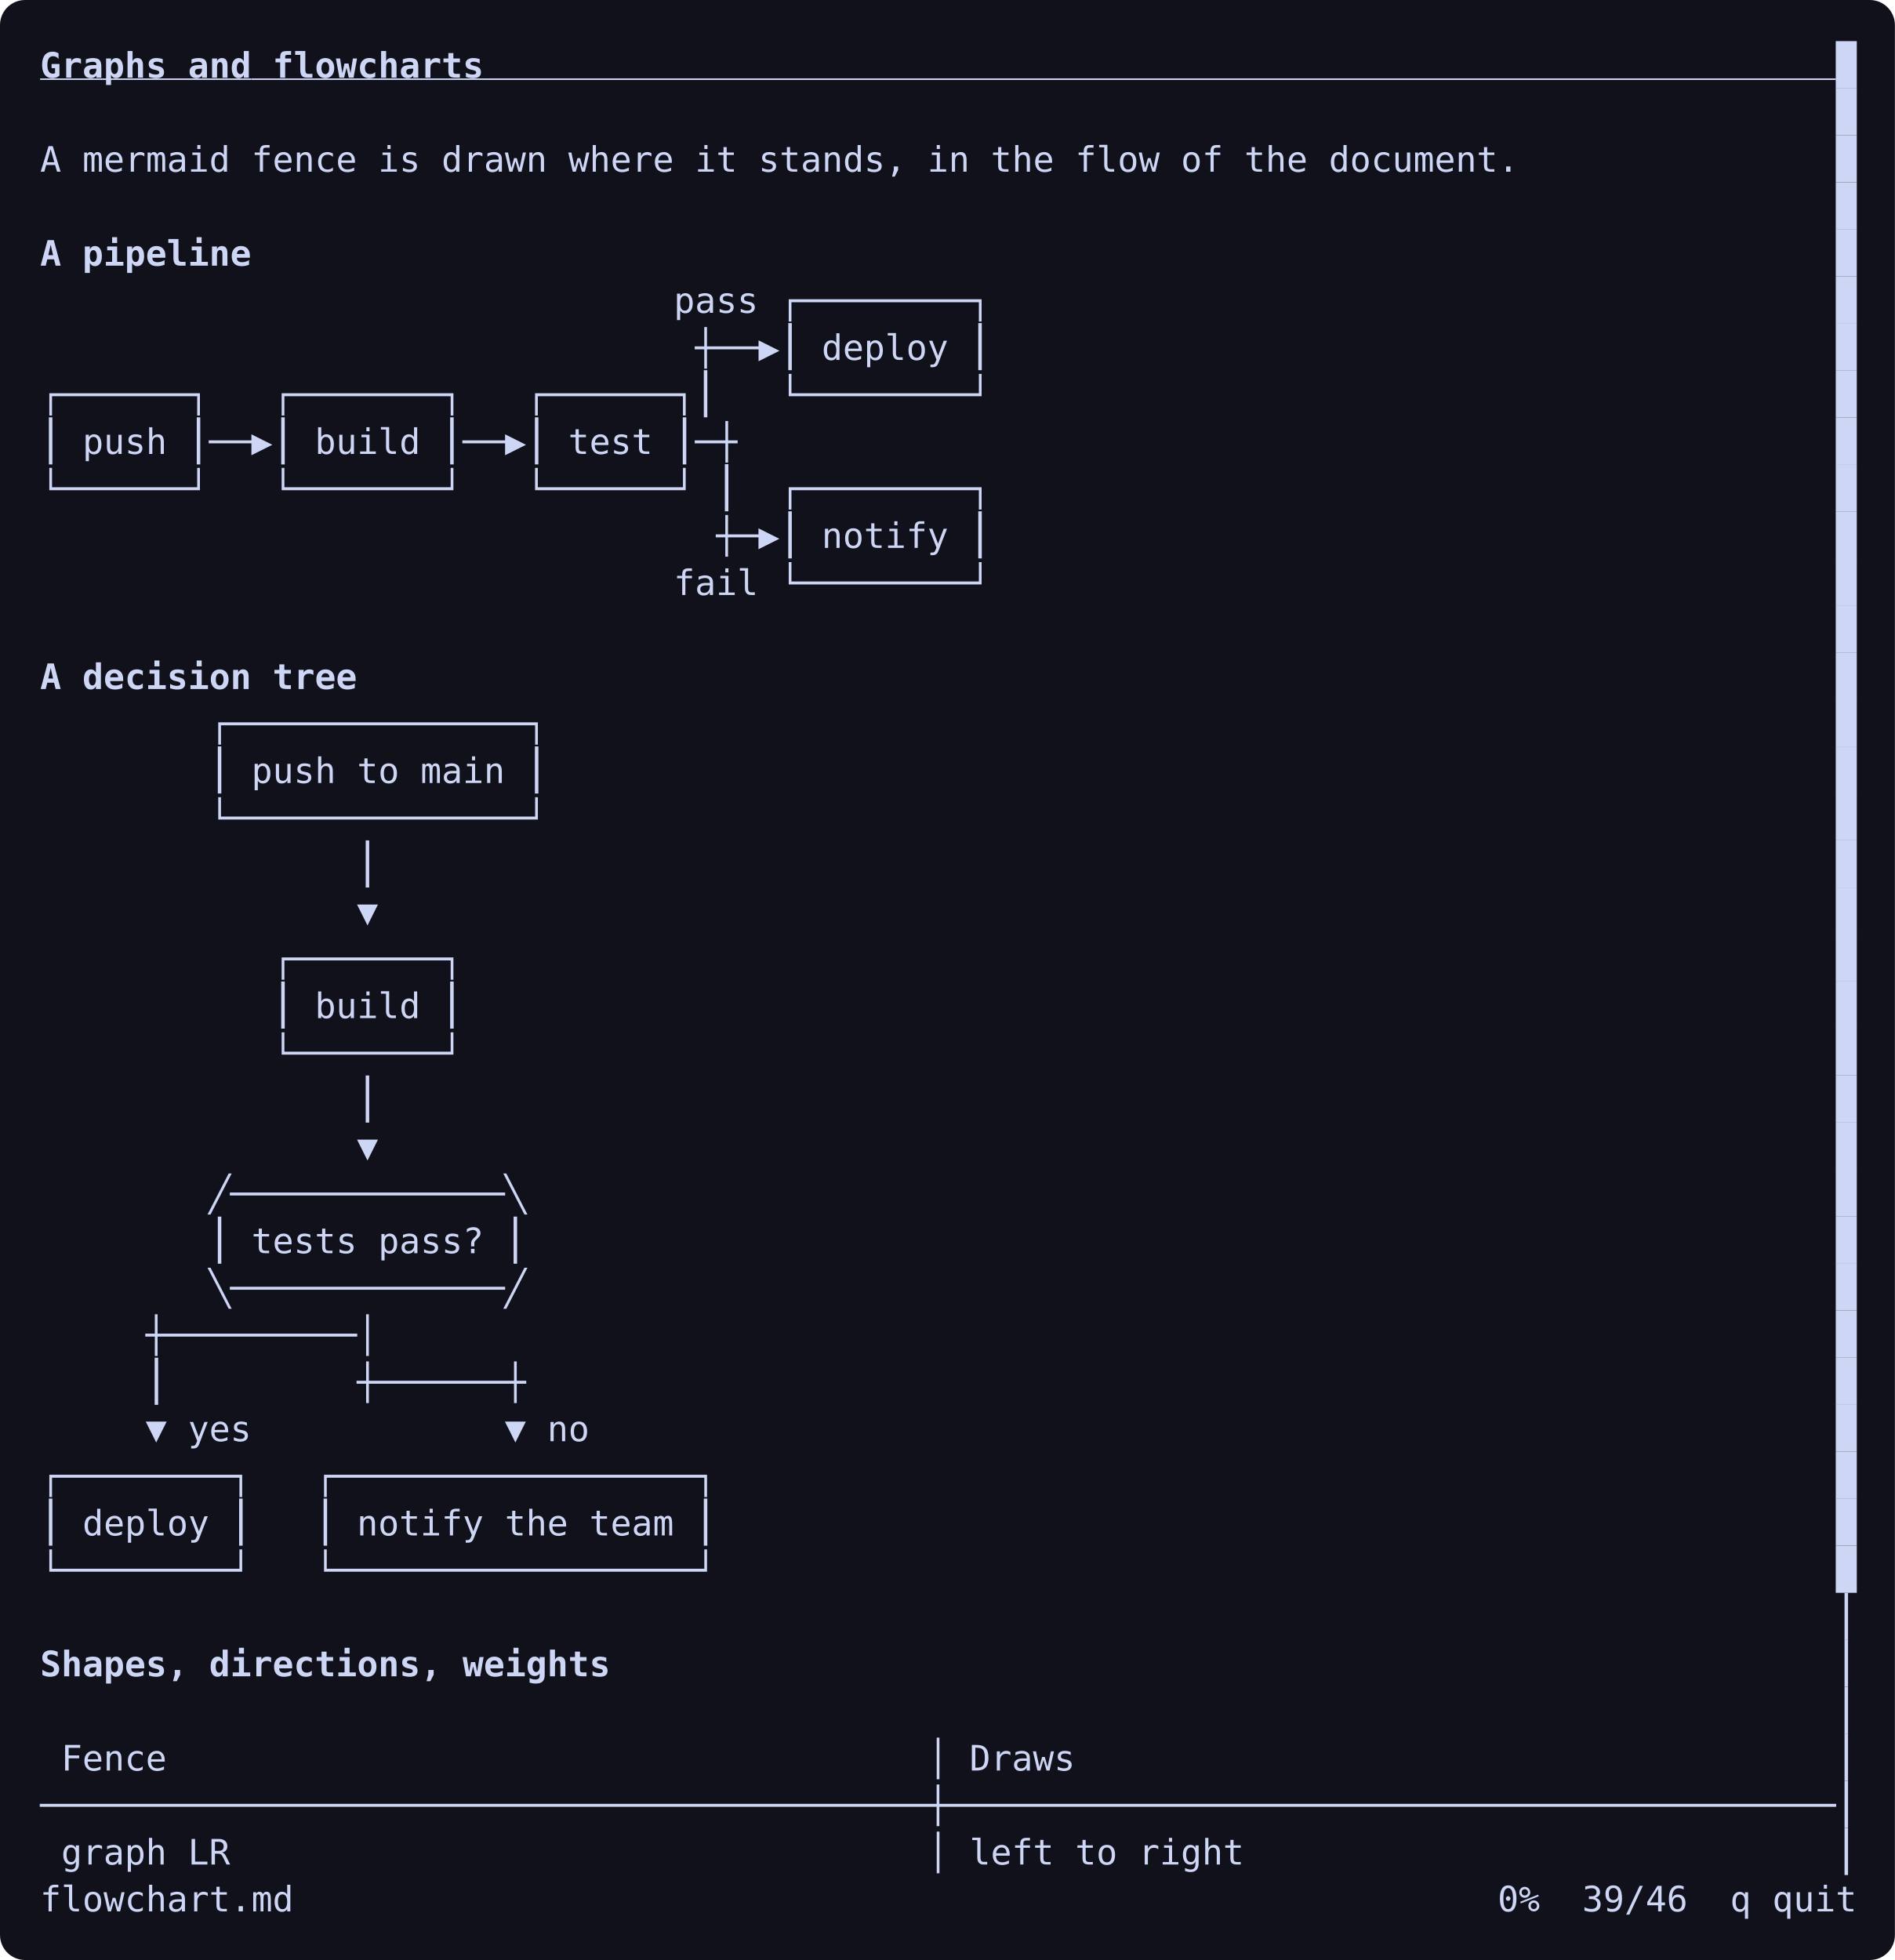
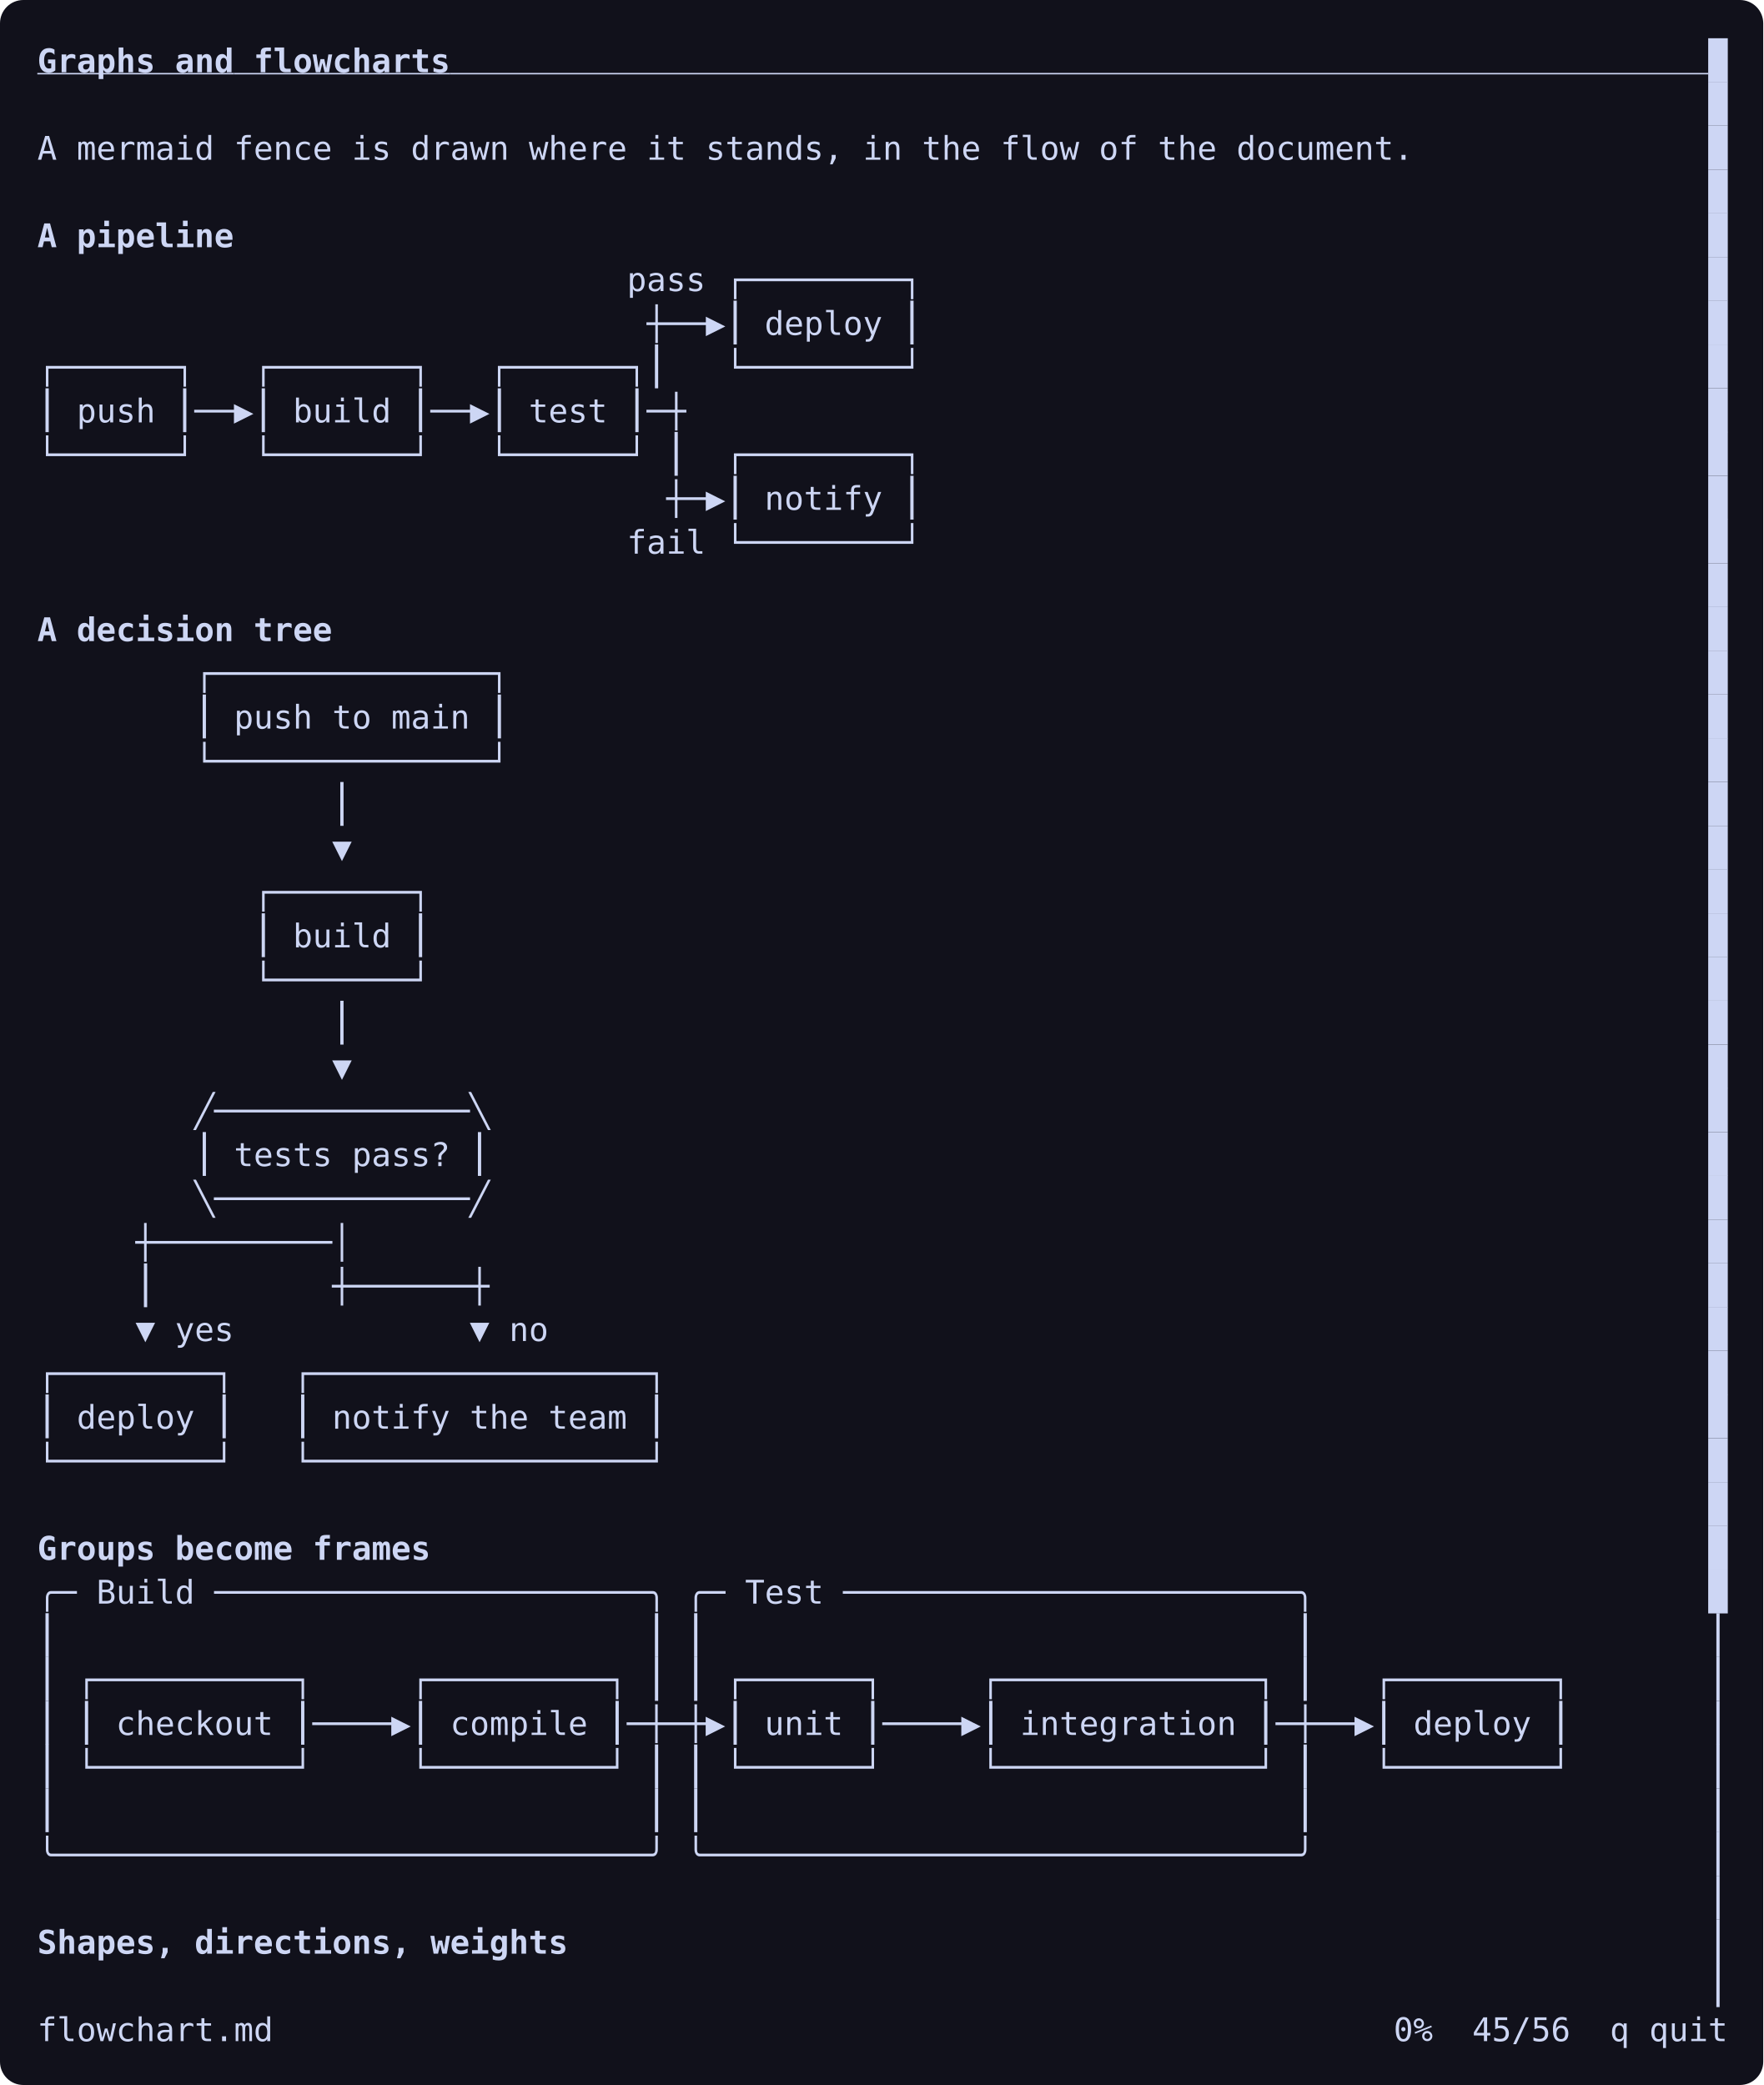
- <svg xmlns="http://www.w3.org/2000/svg" width="756" height="782" viewBox="0 0 756 782" font-family="ui-monospace,SFMono-Regular,Menlo,Consolas,monospace" font-size="14" fill="#cdd6f4">
-   <rect width="756" height="782" rx="10" fill="#11111b" />
+ <svg xmlns="http://www.w3.org/2000/svg" width="756" height="894" viewBox="0 0 756 894" font-family="ui-monospace,SFMono-Regular,Menlo,Consolas,monospace" font-size="14" fill="#cdd6f4">
+   <rect width="756" height="894" rx="10" fill="#11111b" />
  <text x="16.0" y="31.0" textLength="84.3" lengthAdjust="spacingAndGlyphs" xml:space="preserve" font-weight="600" text-decoration="underline">Graphs and</text>
  <text x="100.3" y="31.0" textLength="92.7" lengthAdjust="spacingAndGlyphs" xml:space="preserve" font-weight="600" text-decoration="underline"> flowcharts</text>
  <text x="193.0" y="31.0" textLength="539.4" lengthAdjust="spacingAndGlyphs" xml:space="preserve" font-weight="600" text-decoration="underline">                                                                </text>
  <rect x="732.4" y="16.4" width="8.4" height="18.8" fill="#cdd6f4" />
  <text x="16.0" y="49.8" textLength="716.4" lengthAdjust="spacingAndGlyphs" xml:space="preserve">                                                                                     </text>
  <rect x="732.4" y="35.1" width="8.4" height="18.8" fill="#cdd6f4" />
  <text x="16.0" y="68.5" textLength="505.7" lengthAdjust="spacingAndGlyphs" xml:space="preserve">A mermaid fence is drawn where it stands, in the flow of the</text>
  <text x="521.7" y="68.5" textLength="84.3" lengthAdjust="spacingAndGlyphs" xml:space="preserve"> document.</text>
  <text x="606.0" y="68.5" textLength="126.4" lengthAdjust="spacingAndGlyphs" xml:space="preserve">               </text>
  <rect x="732.4" y="53.9" width="8.4" height="18.8" fill="#cdd6f4" />
  <text x="16.0" y="87.3" textLength="716.4" lengthAdjust="spacingAndGlyphs" xml:space="preserve">                                                                                     </text>
  <rect x="732.4" y="72.7" width="8.4" height="18.8" fill="#cdd6f4" />
  <text x="16.0" y="106.0" textLength="8.4" lengthAdjust="spacingAndGlyphs" xml:space="preserve" font-weight="600">A</text>
  <text x="24.4" y="106.0" textLength="75.9" lengthAdjust="spacingAndGlyphs" xml:space="preserve" font-weight="600"> pipeline</text>
  <text x="100.3" y="106.0" textLength="632.1" lengthAdjust="spacingAndGlyphs" xml:space="preserve" font-weight="600">                                                                           </text>
  <rect x="732.4" y="91.4" width="8.4" height="18.8" fill="#cdd6f4" />
  <text x="16.0" y="124.8" textLength="252.8" lengthAdjust="spacingAndGlyphs" xml:space="preserve">                              </text>
  <text x="268.8" y="124.8" textLength="33.7" lengthAdjust="spacingAndGlyphs" xml:space="preserve">pass</text>
  <text x="302.6" y="124.8" textLength="8.4" lengthAdjust="spacingAndGlyphs" xml:space="preserve"> </text>
  <text x="311.0" y="124.8" textLength="84.3" lengthAdjust="spacingAndGlyphs" xml:space="preserve">┌────────┐</text>
  <text x="395.3" y="124.8" textLength="337.1" lengthAdjust="spacingAndGlyphs" xml:space="preserve">                                        </text>
  <rect x="732.4" y="110.2" width="8.4" height="18.8" fill="#cdd6f4" />
  <text x="16.0" y="143.6" textLength="261.3" lengthAdjust="spacingAndGlyphs" xml:space="preserve">                               </text>
  <text x="277.3" y="143.6" textLength="33.7" lengthAdjust="spacingAndGlyphs" xml:space="preserve">┼──▶</text>
  <rect x="314.5" y="128.9" width="1.4" height="18.8" fill="#cdd6f4" />
  <text x="319.4" y="143.6" textLength="8.4" lengthAdjust="spacingAndGlyphs" xml:space="preserve"> </text>
  <text x="327.8" y="143.6" textLength="50.6" lengthAdjust="spacingAndGlyphs" xml:space="preserve">deploy</text>
  <text x="378.4" y="143.6" textLength="8.4" lengthAdjust="spacingAndGlyphs" xml:space="preserve"> </text>
  <rect x="390.3" y="128.9" width="1.4" height="18.8" fill="#cdd6f4" />
  <text x="395.3" y="143.6" textLength="337.1" lengthAdjust="spacingAndGlyphs" xml:space="preserve">                                        </text>
  <rect x="732.4" y="128.9" width="8.4" height="18.8" fill="#cdd6f4" />
  <text x="16.0" y="162.3" textLength="67.4" lengthAdjust="spacingAndGlyphs" xml:space="preserve">┌──────┐</text>
  <text x="83.4" y="162.3" textLength="25.3" lengthAdjust="spacingAndGlyphs" xml:space="preserve">   </text>
  <text x="108.7" y="162.3" textLength="75.9" lengthAdjust="spacingAndGlyphs" xml:space="preserve">┌───────┐</text>
  <text x="184.6" y="162.3" textLength="25.3" lengthAdjust="spacingAndGlyphs" xml:space="preserve">   </text>
  <text x="209.8" y="162.3" textLength="67.4" lengthAdjust="spacingAndGlyphs" xml:space="preserve">┌──────┐</text>
  <rect x="280.8" y="147.7" width="1.4" height="18.8" fill="#cdd6f4" />
  <text x="285.7" y="162.3" textLength="25.3" lengthAdjust="spacingAndGlyphs" xml:space="preserve">   </text>
  <text x="311.0" y="162.3" textLength="84.3" lengthAdjust="spacingAndGlyphs" xml:space="preserve">└────────┘</text>
  <text x="395.3" y="162.3" textLength="337.1" lengthAdjust="spacingAndGlyphs" xml:space="preserve">                                        </text>
  <rect x="732.4" y="147.7" width="8.4" height="18.8" fill="#cdd6f4" />
  <rect x="19.5" y="166.5" width="1.4" height="18.8" fill="#cdd6f4" />
  <text x="24.4" y="181.1" textLength="8.4" lengthAdjust="spacingAndGlyphs" xml:space="preserve"> </text>
  <text x="32.9" y="181.1" textLength="33.7" lengthAdjust="spacingAndGlyphs" xml:space="preserve">push</text>
  <text x="66.6" y="181.1" textLength="8.4" lengthAdjust="spacingAndGlyphs" xml:space="preserve"> </text>
  <rect x="78.5" y="166.5" width="1.4" height="18.8" fill="#cdd6f4" />
  <text x="83.4" y="181.1" textLength="25.3" lengthAdjust="spacingAndGlyphs" xml:space="preserve">──▶</text>
  <rect x="112.2" y="166.5" width="1.4" height="18.8" fill="#cdd6f4" />
  <text x="117.1" y="181.1" textLength="8.4" lengthAdjust="spacingAndGlyphs" xml:space="preserve"> </text>
  <text x="125.6" y="181.1" textLength="42.1" lengthAdjust="spacingAndGlyphs" xml:space="preserve">build</text>
  <text x="167.7" y="181.1" textLength="8.4" lengthAdjust="spacingAndGlyphs" xml:space="preserve"> </text>
  <rect x="179.6" y="166.5" width="1.4" height="18.8" fill="#cdd6f4" />
  <text x="184.6" y="181.1" textLength="25.3" lengthAdjust="spacingAndGlyphs" xml:space="preserve">──▶</text>
  <rect x="213.4" y="166.5" width="1.4" height="18.8" fill="#cdd6f4" />
  <text x="218.3" y="181.1" textLength="8.4" lengthAdjust="spacingAndGlyphs" xml:space="preserve"> </text>
  <text x="226.7" y="181.1" textLength="33.7" lengthAdjust="spacingAndGlyphs" xml:space="preserve">test</text>
  <text x="260.4" y="181.1" textLength="8.4" lengthAdjust="spacingAndGlyphs" xml:space="preserve"> </text>
  <rect x="272.4" y="166.5" width="1.4" height="18.8" fill="#cdd6f4" />
  <text x="277.3" y="181.1" textLength="16.9" lengthAdjust="spacingAndGlyphs" xml:space="preserve">─┼</text>
  <text x="294.1" y="181.1" textLength="438.3" lengthAdjust="spacingAndGlyphs" xml:space="preserve">                                                    </text>
  <rect x="732.4" y="166.5" width="8.4" height="18.8" fill="#cdd6f4" />
  <text x="16.0" y="199.8" textLength="67.4" lengthAdjust="spacingAndGlyphs" xml:space="preserve">└──────┘</text>
  <text x="83.4" y="199.8" textLength="25.3" lengthAdjust="spacingAndGlyphs" xml:space="preserve">   </text>
  <text x="108.7" y="199.8" textLength="75.9" lengthAdjust="spacingAndGlyphs" xml:space="preserve">└───────┘</text>
  <text x="184.6" y="199.8" textLength="25.3" lengthAdjust="spacingAndGlyphs" xml:space="preserve">   </text>
  <text x="209.8" y="199.8" textLength="67.4" lengthAdjust="spacingAndGlyphs" xml:space="preserve">└──────┘</text>
  <text x="277.3" y="199.8" textLength="8.4" lengthAdjust="spacingAndGlyphs" xml:space="preserve"> </text>
  <rect x="289.2" y="185.2" width="1.4" height="18.8" fill="#cdd6f4" />
  <text x="294.1" y="199.8" textLength="16.9" lengthAdjust="spacingAndGlyphs" xml:space="preserve">  </text>
  <text x="311.0" y="199.8" textLength="84.3" lengthAdjust="spacingAndGlyphs" xml:space="preserve">┌────────┐</text>
  <text x="395.3" y="199.8" textLength="337.1" lengthAdjust="spacingAndGlyphs" xml:space="preserve">                                        </text>
  <rect x="732.4" y="185.2" width="8.4" height="18.8" fill="#cdd6f4" />
  <text x="16.0" y="218.6" textLength="269.7" lengthAdjust="spacingAndGlyphs" xml:space="preserve">                                </text>
  <text x="285.7" y="218.6" textLength="25.3" lengthAdjust="spacingAndGlyphs" xml:space="preserve">┼─▶</text>
  <rect x="314.5" y="204.0" width="1.4" height="18.8" fill="#cdd6f4" />
  <text x="319.4" y="218.6" textLength="8.4" lengthAdjust="spacingAndGlyphs" xml:space="preserve"> </text>
  <text x="327.8" y="218.6" textLength="50.6" lengthAdjust="spacingAndGlyphs" xml:space="preserve">notify</text>
  <text x="378.4" y="218.6" textLength="8.4" lengthAdjust="spacingAndGlyphs" xml:space="preserve"> </text>
  <rect x="390.3" y="204.0" width="1.4" height="18.8" fill="#cdd6f4" />
  <text x="395.3" y="218.6" textLength="337.1" lengthAdjust="spacingAndGlyphs" xml:space="preserve">                                        </text>
  <rect x="732.4" y="204.0" width="8.4" height="18.8" fill="#cdd6f4" />
  <text x="16.0" y="237.4" textLength="252.8" lengthAdjust="spacingAndGlyphs" xml:space="preserve">                              </text>
  <text x="268.8" y="237.4" textLength="33.7" lengthAdjust="spacingAndGlyphs" xml:space="preserve">fail</text>
  <text x="302.6" y="237.4" textLength="8.4" lengthAdjust="spacingAndGlyphs" xml:space="preserve"> </text>
  <text x="311.0" y="237.4" textLength="84.3" lengthAdjust="spacingAndGlyphs" xml:space="preserve">└────────┘</text>
  <text x="395.3" y="237.4" textLength="337.1" lengthAdjust="spacingAndGlyphs" xml:space="preserve">                                        </text>
  <rect x="732.4" y="222.7" width="8.4" height="18.8" fill="#cdd6f4" />
  <text x="16.0" y="256.1" textLength="716.4" lengthAdjust="spacingAndGlyphs" xml:space="preserve">                                                                                     </text>
  <rect x="732.4" y="241.5" width="8.4" height="18.8" fill="#cdd6f4" />
  <text x="16.0" y="274.9" textLength="84.3" lengthAdjust="spacingAndGlyphs" xml:space="preserve" font-weight="600">A decision</text>
  <text x="100.3" y="274.9" textLength="42.1" lengthAdjust="spacingAndGlyphs" xml:space="preserve" font-weight="600"> tree</text>
  <text x="142.4" y="274.9" textLength="590.0" lengthAdjust="spacingAndGlyphs" xml:space="preserve" font-weight="600">                                                                      </text>
  <rect x="732.4" y="260.3" width="8.4" height="18.8" fill="#cdd6f4" />
  <text x="16.0" y="293.6" textLength="67.4" lengthAdjust="spacingAndGlyphs" xml:space="preserve">        </text>
  <text x="83.4" y="293.6" textLength="134.8" lengthAdjust="spacingAndGlyphs" xml:space="preserve">┌──────────────┐</text>
  <text x="218.3" y="293.6" textLength="514.1" lengthAdjust="spacingAndGlyphs" xml:space="preserve">                                                             </text>
  <rect x="732.4" y="279.0" width="8.4" height="18.8" fill="#cdd6f4" />
  <text x="16.0" y="312.4" textLength="67.4" lengthAdjust="spacingAndGlyphs" xml:space="preserve">        </text>
  <rect x="86.9" y="297.8" width="1.4" height="18.8" fill="#cdd6f4" />
  <text x="91.9" y="312.4" textLength="8.4" lengthAdjust="spacingAndGlyphs" xml:space="preserve"> </text>
  <text x="100.3" y="312.4" textLength="101.1" lengthAdjust="spacingAndGlyphs" xml:space="preserve">push to main</text>
  <text x="201.4" y="312.4" textLength="8.4" lengthAdjust="spacingAndGlyphs" xml:space="preserve"> </text>
  <rect x="213.4" y="297.8" width="1.4" height="18.8" fill="#cdd6f4" />
  <text x="218.3" y="312.4" textLength="514.1" lengthAdjust="spacingAndGlyphs" xml:space="preserve">                                                             </text>
  <rect x="732.4" y="297.8" width="8.4" height="18.8" fill="#cdd6f4" />
  <text x="16.0" y="331.2" textLength="67.4" lengthAdjust="spacingAndGlyphs" xml:space="preserve">        </text>
  <text x="83.4" y="331.2" textLength="134.8" lengthAdjust="spacingAndGlyphs" xml:space="preserve">└──────────────┘</text>
  <text x="218.3" y="331.2" textLength="514.1" lengthAdjust="spacingAndGlyphs" xml:space="preserve">                                                             </text>
  <rect x="732.4" y="316.5" width="8.4" height="18.8" fill="#cdd6f4" />
  <text x="16.0" y="349.9" textLength="126.4" lengthAdjust="spacingAndGlyphs" xml:space="preserve">               </text>
  <rect x="145.9" y="335.3" width="1.4" height="18.8" fill="#cdd6f4" />
  <text x="150.8" y="349.9" textLength="581.5" lengthAdjust="spacingAndGlyphs" xml:space="preserve">                                                                     </text>
  <rect x="732.4" y="335.3" width="8.4" height="18.8" fill="#cdd6f4" />
  <text x="16.0" y="368.7" textLength="126.4" lengthAdjust="spacingAndGlyphs" xml:space="preserve">               </text>
  <text x="142.4" y="368.7" textLength="8.4" lengthAdjust="spacingAndGlyphs" xml:space="preserve">▼</text>
  <text x="150.8" y="368.7" textLength="581.5" lengthAdjust="spacingAndGlyphs" xml:space="preserve">                                                                     </text>
  <rect x="732.4" y="354.1" width="8.4" height="18.8" fill="#cdd6f4" />
  <text x="16.0" y="387.4" textLength="92.7" lengthAdjust="spacingAndGlyphs" xml:space="preserve">           </text>
  <text x="108.7" y="387.4" textLength="75.9" lengthAdjust="spacingAndGlyphs" xml:space="preserve">┌───────┐</text>
  <text x="184.6" y="387.4" textLength="547.8" lengthAdjust="spacingAndGlyphs" xml:space="preserve">                                                                 </text>
  <rect x="732.4" y="372.8" width="8.4" height="18.8" fill="#cdd6f4" />
  <text x="16.0" y="406.2" textLength="92.7" lengthAdjust="spacingAndGlyphs" xml:space="preserve">           </text>
  <rect x="112.2" y="391.6" width="1.4" height="18.8" fill="#cdd6f4" />
  <text x="117.1" y="406.2" textLength="8.4" lengthAdjust="spacingAndGlyphs" xml:space="preserve"> </text>
  <text x="125.6" y="406.2" textLength="42.1" lengthAdjust="spacingAndGlyphs" xml:space="preserve">build</text>
  <text x="167.7" y="406.2" textLength="8.4" lengthAdjust="spacingAndGlyphs" xml:space="preserve"> </text>
  <rect x="179.6" y="391.6" width="1.4" height="18.8" fill="#cdd6f4" />
  <text x="184.6" y="406.2" textLength="547.8" lengthAdjust="spacingAndGlyphs" xml:space="preserve">                                                                 </text>
  <rect x="732.4" y="391.6" width="8.4" height="18.8" fill="#cdd6f4" />
  <text x="16.0" y="425.0" textLength="92.7" lengthAdjust="spacingAndGlyphs" xml:space="preserve">           </text>
  <text x="108.7" y="425.0" textLength="75.9" lengthAdjust="spacingAndGlyphs" xml:space="preserve">└───────┘</text>
  <text x="184.6" y="425.0" textLength="547.8" lengthAdjust="spacingAndGlyphs" xml:space="preserve">                                                                 </text>
  <rect x="732.4" y="410.3" width="8.4" height="18.8" fill="#cdd6f4" />
  <text x="16.0" y="443.7" textLength="126.4" lengthAdjust="spacingAndGlyphs" xml:space="preserve">               </text>
  <rect x="145.9" y="429.1" width="1.4" height="18.8" fill="#cdd6f4" />
  <text x="150.8" y="443.7" textLength="581.5" lengthAdjust="spacingAndGlyphs" xml:space="preserve">                                                                     </text>
  <rect x="732.4" y="429.1" width="8.4" height="18.8" fill="#cdd6f4" />
  <text x="16.0" y="462.5" textLength="126.4" lengthAdjust="spacingAndGlyphs" xml:space="preserve">               </text>
  <text x="142.4" y="462.5" textLength="8.4" lengthAdjust="spacingAndGlyphs" xml:space="preserve">▼</text>
  <text x="150.8" y="462.5" textLength="581.5" lengthAdjust="spacingAndGlyphs" xml:space="preserve">                                                                     </text>
  <rect x="732.4" y="447.9" width="8.4" height="18.8" fill="#cdd6f4" />
  <text x="16.0" y="481.2" textLength="67.4" lengthAdjust="spacingAndGlyphs" xml:space="preserve">        </text>
  <text x="83.4" y="481.2" textLength="126.4" lengthAdjust="spacingAndGlyphs" xml:space="preserve">╱─────────────╲</text>
  <text x="209.8" y="481.2" textLength="522.5" lengthAdjust="spacingAndGlyphs" xml:space="preserve">                                                              </text>
  <rect x="732.4" y="466.6" width="8.4" height="18.8" fill="#cdd6f4" />
  <text x="16.0" y="500.0" textLength="67.4" lengthAdjust="spacingAndGlyphs" xml:space="preserve">        </text>
  <rect x="86.9" y="485.4" width="1.4" height="18.8" fill="#cdd6f4" />
  <text x="91.9" y="500.0" textLength="8.4" lengthAdjust="spacingAndGlyphs" xml:space="preserve"> </text>
  <text x="100.3" y="500.0" textLength="92.7" lengthAdjust="spacingAndGlyphs" xml:space="preserve">tests pass?</text>
  <text x="193.0" y="500.0" textLength="8.4" lengthAdjust="spacingAndGlyphs" xml:space="preserve"> </text>
  <rect x="204.9" y="485.4" width="1.4" height="18.8" fill="#cdd6f4" />
  <text x="209.8" y="500.0" textLength="522.5" lengthAdjust="spacingAndGlyphs" xml:space="preserve">                                                              </text>
  <rect x="732.4" y="485.4" width="8.4" height="18.8" fill="#cdd6f4" />
  <text x="16.0" y="518.8" textLength="67.4" lengthAdjust="spacingAndGlyphs" xml:space="preserve">        </text>
  <text x="83.4" y="518.8" textLength="126.4" lengthAdjust="spacingAndGlyphs" xml:space="preserve">╲─────────────╱</text>
  <text x="209.8" y="518.8" textLength="522.5" lengthAdjust="spacingAndGlyphs" xml:space="preserve">                                                              </text>
  <rect x="732.4" y="504.1" width="8.4" height="18.8" fill="#cdd6f4" />
  <text x="16.0" y="537.5" textLength="42.1" lengthAdjust="spacingAndGlyphs" xml:space="preserve">     </text>
  <text x="58.1" y="537.5" textLength="92.7" lengthAdjust="spacingAndGlyphs" xml:space="preserve">┼─────────│</text>
  <text x="150.8" y="537.5" textLength="581.5" lengthAdjust="spacingAndGlyphs" xml:space="preserve">                                                                     </text>
  <rect x="732.4" y="522.9" width="8.4" height="18.8" fill="#cdd6f4" />
  <text x="16.0" y="556.3" textLength="42.1" lengthAdjust="spacingAndGlyphs" xml:space="preserve">     </text>
  <rect x="61.7" y="541.7" width="1.4" height="18.8" fill="#cdd6f4" />
  <text x="66.6" y="556.3" textLength="75.9" lengthAdjust="spacingAndGlyphs" xml:space="preserve">         </text>
  <text x="142.4" y="556.3" textLength="67.4" lengthAdjust="spacingAndGlyphs" xml:space="preserve">┼──────┼</text>
  <text x="209.8" y="556.3" textLength="522.5" lengthAdjust="spacingAndGlyphs" xml:space="preserve">                                                              </text>
  <rect x="732.4" y="541.7" width="8.4" height="18.8" fill="#cdd6f4" />
  <text x="16.0" y="575.0" textLength="42.1" lengthAdjust="spacingAndGlyphs" xml:space="preserve">     </text>
  <text x="58.1" y="575.0" textLength="8.4" lengthAdjust="spacingAndGlyphs" xml:space="preserve">▼</text>
  <text x="66.6" y="575.0" textLength="8.4" lengthAdjust="spacingAndGlyphs" xml:space="preserve"> </text>
  <text x="75.0" y="575.0" textLength="25.3" lengthAdjust="spacingAndGlyphs" xml:space="preserve">yes</text>
  <text x="100.3" y="575.0" textLength="101.1" lengthAdjust="spacingAndGlyphs" xml:space="preserve">            </text>
  <text x="201.4" y="575.0" textLength="8.4" lengthAdjust="spacingAndGlyphs" xml:space="preserve">▼</text>
  <text x="209.8" y="575.0" textLength="8.4" lengthAdjust="spacingAndGlyphs" xml:space="preserve"> </text>
  <text x="218.3" y="575.0" textLength="16.9" lengthAdjust="spacingAndGlyphs" xml:space="preserve">no</text>
  <text x="235.1" y="575.0" textLength="497.3" lengthAdjust="spacingAndGlyphs" xml:space="preserve">                                                           </text>
  <rect x="732.4" y="560.4" width="8.4" height="18.8" fill="#cdd6f4" />
  <text x="16.0" y="593.8" textLength="84.3" lengthAdjust="spacingAndGlyphs" xml:space="preserve">┌────────┐</text>
  <text x="100.3" y="593.8" textLength="25.3" lengthAdjust="spacingAndGlyphs" xml:space="preserve">   </text>
  <text x="125.6" y="593.8" textLength="160.1" lengthAdjust="spacingAndGlyphs" xml:space="preserve">┌─────────────────┐</text>
  <text x="285.7" y="593.8" textLength="446.7" lengthAdjust="spacingAndGlyphs" xml:space="preserve">                                                     </text>
  <rect x="732.4" y="579.2" width="8.4" height="18.8" fill="#cdd6f4" />
  <rect x="19.5" y="597.9" width="1.4" height="18.8" fill="#cdd6f4" />
  <text x="24.4" y="612.6" textLength="8.4" lengthAdjust="spacingAndGlyphs" xml:space="preserve"> </text>
  <text x="32.9" y="612.6" textLength="50.6" lengthAdjust="spacingAndGlyphs" xml:space="preserve">deploy</text>
  <text x="83.4" y="612.6" textLength="8.4" lengthAdjust="spacingAndGlyphs" xml:space="preserve"> </text>
  <rect x="95.4" y="597.9" width="1.4" height="18.8" fill="#cdd6f4" />
  <text x="100.3" y="612.6" textLength="25.3" lengthAdjust="spacingAndGlyphs" xml:space="preserve">   </text>
  <rect x="129.1" y="597.9" width="1.4" height="18.8" fill="#cdd6f4" />
  <text x="134.0" y="612.6" textLength="8.4" lengthAdjust="spacingAndGlyphs" xml:space="preserve"> </text>
  <text x="142.4" y="612.6" textLength="126.4" lengthAdjust="spacingAndGlyphs" xml:space="preserve">notify the team</text>
  <text x="268.8" y="612.6" textLength="8.4" lengthAdjust="spacingAndGlyphs" xml:space="preserve"> </text>
  <rect x="280.8" y="597.9" width="1.4" height="18.8" fill="#cdd6f4" />
  <text x="285.7" y="612.6" textLength="446.7" lengthAdjust="spacingAndGlyphs" xml:space="preserve">                                                     </text>
  <rect x="732.4" y="597.9" width="8.4" height="18.8" fill="#cdd6f4" />
  <text x="16.0" y="631.3" textLength="84.3" lengthAdjust="spacingAndGlyphs" xml:space="preserve">└────────┘</text>
  <text x="100.3" y="631.3" textLength="25.3" lengthAdjust="spacingAndGlyphs" xml:space="preserve">   </text>
  <text x="125.6" y="631.3" textLength="160.1" lengthAdjust="spacingAndGlyphs" xml:space="preserve">└─────────────────┘</text>
  <text x="285.7" y="631.3" textLength="446.7" lengthAdjust="spacingAndGlyphs" xml:space="preserve">                                                     </text>
  <rect x="732.4" y="616.7" width="8.4" height="18.8" fill="#cdd6f4" />
  <text x="16.0" y="650.1" textLength="716.4" lengthAdjust="spacingAndGlyphs" xml:space="preserve">                                                                                     </text>
-   <rect x="735.9" y="635.5" width="1.4" height="18.8" fill="#cdd6f4" />
-   <text x="16.0" y="668.8" textLength="160.1" lengthAdjust="spacingAndGlyphs" xml:space="preserve" font-weight="600">Shapes, directions,</text>
-   <text x="176.1" y="668.8" textLength="67.4" lengthAdjust="spacingAndGlyphs" xml:space="preserve" font-weight="600"> weights</text>
-   <text x="243.6" y="668.8" textLength="488.8" lengthAdjust="spacingAndGlyphs" xml:space="preserve" font-weight="600">                                                          </text>
-   <rect x="735.9" y="654.2" width="1.4" height="18.8" fill="#cdd6f4" />
-   <text x="16.0" y="687.6" textLength="716.4" lengthAdjust="spacingAndGlyphs" xml:space="preserve">                                                                                     </text>
-   <rect x="735.9" y="673.0" width="1.4" height="18.8" fill="#cdd6f4" />
-   <text x="16.0" y="706.4" textLength="8.4" lengthAdjust="spacingAndGlyphs" xml:space="preserve"> </text>
-   <text x="24.4" y="706.4" textLength="42.1" lengthAdjust="spacingAndGlyphs" xml:space="preserve">Fence</text>
-   <text x="66.6" y="706.4" textLength="320.3" lengthAdjust="spacingAndGlyphs" xml:space="preserve">                                    │ </text>
-   <text x="386.8" y="706.4" textLength="42.1" lengthAdjust="spacingAndGlyphs" xml:space="preserve">Draws</text>
-   <text x="429.0" y="706.4" textLength="303.4" lengthAdjust="spacingAndGlyphs" xml:space="preserve">                                    </text>
+   <rect x="732.4" y="635.5" width="8.4" height="18.8" fill="#cdd6f4" />
+   <text x="16.0" y="668.8" textLength="109.6" lengthAdjust="spacingAndGlyphs" xml:space="preserve" font-weight="600">Groups become</text>
+   <text x="125.6" y="668.8" textLength="59.0" lengthAdjust="spacingAndGlyphs" xml:space="preserve" font-weight="600"> frames</text>
+   <text x="184.6" y="668.8" textLength="547.8" lengthAdjust="spacingAndGlyphs" xml:space="preserve" font-weight="600">                                                                 </text>
+   <rect x="732.4" y="654.2" width="8.4" height="18.8" fill="#cdd6f4" />
+   <text x="16.0" y="687.6" textLength="16.9" lengthAdjust="spacingAndGlyphs" xml:space="preserve">╭─</text>
+   <text x="32.9" y="687.6" textLength="59.0" lengthAdjust="spacingAndGlyphs" xml:space="preserve"> Build </text>
+   <text x="91.9" y="687.6" textLength="193.8" lengthAdjust="spacingAndGlyphs" xml:space="preserve">──────────────────────╮</text>
+   <text x="285.7" y="687.6" textLength="8.4" lengthAdjust="spacingAndGlyphs" xml:space="preserve"> </text>
+   <text x="294.1" y="687.6" textLength="16.9" lengthAdjust="spacingAndGlyphs" xml:space="preserve">╭─</text>
+   <text x="311.0" y="687.6" textLength="50.6" lengthAdjust="spacingAndGlyphs" xml:space="preserve"> Test </text>
+   <text x="361.5" y="687.6" textLength="202.3" lengthAdjust="spacingAndGlyphs" xml:space="preserve">───────────────────────╮</text>
+   <text x="563.8" y="687.6" textLength="168.6" lengthAdjust="spacingAndGlyphs" xml:space="preserve">                    </text>
+   <rect x="732.4" y="673.0" width="8.4" height="18.8" fill="#cdd6f4" />
+   <rect x="19.5" y="691.7" width="1.4" height="18.8" fill="#cdd6f4" />
+   <text x="24.4" y="706.4" textLength="252.8" lengthAdjust="spacingAndGlyphs" xml:space="preserve">                              </text>
+   <rect x="280.8" y="691.7" width="1.4" height="18.8" fill="#cdd6f4" />
+   <text x="285.7" y="706.4" textLength="8.4" lengthAdjust="spacingAndGlyphs" xml:space="preserve"> </text>
+   <rect x="297.6" y="691.7" width="1.4" height="18.8" fill="#cdd6f4" />
+   <text x="302.6" y="706.4" textLength="252.8" lengthAdjust="spacingAndGlyphs" xml:space="preserve">                              </text>
+   <rect x="558.9" y="691.7" width="1.4" height="18.8" fill="#cdd6f4" />
+   <text x="563.8" y="706.4" textLength="168.6" lengthAdjust="spacingAndGlyphs" xml:space="preserve">                    </text>
  <rect x="735.9" y="691.7" width="1.4" height="18.8" fill="#cdd6f4" />
-   <text x="16.0" y="725.1" textLength="716.4" lengthAdjust="spacingAndGlyphs" xml:space="preserve">──────────────────────────────────────────┼──────────────────────────────────────────</text>
+   <rect x="19.5" y="710.5" width="1.4" height="18.8" fill="#cdd6f4" />
+   <text x="24.4" y="725.1" textLength="8.4" lengthAdjust="spacingAndGlyphs" xml:space="preserve"> </text>
+   <text x="32.9" y="725.1" textLength="101.1" lengthAdjust="spacingAndGlyphs" xml:space="preserve">┌──────────┐</text>
+   <text x="134.0" y="725.1" textLength="42.1" lengthAdjust="spacingAndGlyphs" xml:space="preserve">     </text>
+   <text x="176.1" y="725.1" textLength="92.7" lengthAdjust="spacingAndGlyphs" xml:space="preserve">┌─────────┐</text>
+   <text x="268.8" y="725.1" textLength="8.4" lengthAdjust="spacingAndGlyphs" xml:space="preserve"> </text>
+   <rect x="280.8" y="710.5" width="1.4" height="18.8" fill="#cdd6f4" />
+   <text x="285.7" y="725.1" textLength="8.4" lengthAdjust="spacingAndGlyphs" xml:space="preserve"> </text>
+   <rect x="297.6" y="710.5" width="1.4" height="18.8" fill="#cdd6f4" />
+   <text x="302.6" y="725.1" textLength="8.4" lengthAdjust="spacingAndGlyphs" xml:space="preserve"> </text>
+   <text x="311.0" y="725.1" textLength="67.4" lengthAdjust="spacingAndGlyphs" xml:space="preserve">┌──────┐</text>
+   <text x="378.4" y="725.1" textLength="42.1" lengthAdjust="spacingAndGlyphs" xml:space="preserve">     </text>
+   <text x="420.5" y="725.1" textLength="126.4" lengthAdjust="spacingAndGlyphs" xml:space="preserve">┌─────────────┐</text>
+   <text x="547.0" y="725.1" textLength="8.4" lengthAdjust="spacingAndGlyphs" xml:space="preserve"> </text>
+   <rect x="558.9" y="710.5" width="1.4" height="18.8" fill="#cdd6f4" />
+   <text x="563.8" y="725.1" textLength="25.3" lengthAdjust="spacingAndGlyphs" xml:space="preserve">   </text>
+   <text x="589.1" y="725.1" textLength="84.3" lengthAdjust="spacingAndGlyphs" xml:space="preserve">┌────────┐</text>
+   <text x="673.4" y="725.1" textLength="59.0" lengthAdjust="spacingAndGlyphs" xml:space="preserve">       </text>
  <rect x="735.9" y="710.5" width="1.4" height="18.8" fill="#cdd6f4" />
-   <text x="16.0" y="743.9" textLength="8.4" lengthAdjust="spacingAndGlyphs" xml:space="preserve"> </text>
-   <text x="24.4" y="743.9" textLength="67.4" lengthAdjust="spacingAndGlyphs" xml:space="preserve">graph LR</text>
-   <text x="91.9" y="743.9" textLength="295.0" lengthAdjust="spacingAndGlyphs" xml:space="preserve">                                 │ </text>
-   <text x="386.8" y="743.9" textLength="59.0" lengthAdjust="spacingAndGlyphs" xml:space="preserve">left to</text>
-   <text x="445.8" y="743.9" textLength="50.6" lengthAdjust="spacingAndGlyphs" xml:space="preserve"> right</text>
-   <text x="496.4" y="743.9" textLength="236.0" lengthAdjust="spacingAndGlyphs" xml:space="preserve">                            </text>
+   <rect x="19.5" y="729.3" width="1.4" height="18.8" fill="#cdd6f4" />
+   <text x="24.4" y="743.9" textLength="8.4" lengthAdjust="spacingAndGlyphs" xml:space="preserve"> </text>
+   <rect x="36.4" y="729.3" width="1.4" height="18.8" fill="#cdd6f4" />
+   <text x="41.3" y="743.9" textLength="8.4" lengthAdjust="spacingAndGlyphs" xml:space="preserve"> </text>
+   <text x="49.7" y="743.9" textLength="67.4" lengthAdjust="spacingAndGlyphs" xml:space="preserve">checkout</text>
+   <text x="117.1" y="743.9" textLength="8.4" lengthAdjust="spacingAndGlyphs" xml:space="preserve"> </text>
+   <rect x="129.1" y="729.3" width="1.4" height="18.8" fill="#cdd6f4" />
+   <text x="134.0" y="743.9" textLength="42.1" lengthAdjust="spacingAndGlyphs" xml:space="preserve">────▶</text>
+   <rect x="179.6" y="729.3" width="1.4" height="18.8" fill="#cdd6f4" />
+   <text x="184.6" y="743.9" textLength="8.4" lengthAdjust="spacingAndGlyphs" xml:space="preserve"> </text>
+   <text x="193.0" y="743.9" textLength="59.0" lengthAdjust="spacingAndGlyphs" xml:space="preserve">compile</text>
+   <text x="252.0" y="743.9" textLength="8.4" lengthAdjust="spacingAndGlyphs" xml:space="preserve"> </text>
+   <rect x="263.9" y="729.3" width="1.4" height="18.8" fill="#cdd6f4" />
+   <text x="268.8" y="743.9" textLength="42.1" lengthAdjust="spacingAndGlyphs" xml:space="preserve">─┼─┼▶</text>
+   <rect x="314.5" y="729.3" width="1.4" height="18.8" fill="#cdd6f4" />
+   <text x="319.4" y="743.9" textLength="8.4" lengthAdjust="spacingAndGlyphs" xml:space="preserve"> </text>
+   <text x="327.8" y="743.9" textLength="33.7" lengthAdjust="spacingAndGlyphs" xml:space="preserve">unit</text>
+   <text x="361.5" y="743.9" textLength="8.4" lengthAdjust="spacingAndGlyphs" xml:space="preserve"> </text>
+   <rect x="373.5" y="729.3" width="1.4" height="18.8" fill="#cdd6f4" />
+   <text x="378.4" y="743.9" textLength="42.1" lengthAdjust="spacingAndGlyphs" xml:space="preserve">────▶</text>
+   <rect x="424.1" y="729.3" width="1.4" height="18.8" fill="#cdd6f4" />
+   <text x="429.0" y="743.9" textLength="8.4" lengthAdjust="spacingAndGlyphs" xml:space="preserve"> </text>
+   <text x="437.4" y="743.9" textLength="92.7" lengthAdjust="spacingAndGlyphs" xml:space="preserve">integration</text>
+   <text x="530.1" y="743.9" textLength="8.4" lengthAdjust="spacingAndGlyphs" xml:space="preserve"> </text>
+   <rect x="542.0" y="729.3" width="1.4" height="18.8" fill="#cdd6f4" />
+   <text x="547.0" y="743.9" textLength="42.1" lengthAdjust="spacingAndGlyphs" xml:space="preserve">─┼──▶</text>
+   <rect x="592.6" y="729.3" width="1.4" height="18.8" fill="#cdd6f4" />
+   <text x="597.5" y="743.9" textLength="8.4" lengthAdjust="spacingAndGlyphs" xml:space="preserve"> </text>
+   <text x="606.0" y="743.9" textLength="50.6" lengthAdjust="spacingAndGlyphs" xml:space="preserve">deploy</text>
+   <text x="656.5" y="743.9" textLength="8.4" lengthAdjust="spacingAndGlyphs" xml:space="preserve"> </text>
+   <rect x="668.5" y="729.3" width="1.4" height="18.8" fill="#cdd6f4" />
+   <text x="673.4" y="743.9" textLength="59.0" lengthAdjust="spacingAndGlyphs" xml:space="preserve">       </text>
  <rect x="735.9" y="729.3" width="1.4" height="18.8" fill="#cdd6f4" />
-   <text x="16.0" y="762.6" textLength="101.1" lengthAdjust="spacingAndGlyphs" xml:space="preserve">flowchart.md</text>
-   <text x="117.1" y="762.6" textLength="480.4" lengthAdjust="spacingAndGlyphs" xml:space="preserve">                                                         </text>
-   <text x="597.5" y="762.6" textLength="143.3" lengthAdjust="spacingAndGlyphs" xml:space="preserve">0%  39/46  q quit</text>
+   <rect x="19.5" y="748.0" width="1.4" height="18.8" fill="#cdd6f4" />
+   <text x="24.4" y="762.6" textLength="8.4" lengthAdjust="spacingAndGlyphs" xml:space="preserve"> </text>
+   <text x="32.9" y="762.6" textLength="101.1" lengthAdjust="spacingAndGlyphs" xml:space="preserve">└──────────┘</text>
+   <text x="134.0" y="762.6" textLength="42.1" lengthAdjust="spacingAndGlyphs" xml:space="preserve">     </text>
+   <text x="176.1" y="762.6" textLength="92.7" lengthAdjust="spacingAndGlyphs" xml:space="preserve">└─────────┘</text>
+   <text x="268.8" y="762.6" textLength="8.4" lengthAdjust="spacingAndGlyphs" xml:space="preserve"> </text>
+   <rect x="280.8" y="748.0" width="1.4" height="18.8" fill="#cdd6f4" />
+   <text x="285.7" y="762.6" textLength="8.4" lengthAdjust="spacingAndGlyphs" xml:space="preserve"> </text>
+   <rect x="297.6" y="748.0" width="1.4" height="18.8" fill="#cdd6f4" />
+   <text x="302.6" y="762.6" textLength="8.4" lengthAdjust="spacingAndGlyphs" xml:space="preserve"> </text>
+   <text x="311.0" y="762.6" textLength="67.4" lengthAdjust="spacingAndGlyphs" xml:space="preserve">└──────┘</text>
+   <text x="378.4" y="762.6" textLength="42.1" lengthAdjust="spacingAndGlyphs" xml:space="preserve">     </text>
+   <text x="420.5" y="762.6" textLength="126.4" lengthAdjust="spacingAndGlyphs" xml:space="preserve">└─────────────┘</text>
+   <text x="547.0" y="762.6" textLength="8.4" lengthAdjust="spacingAndGlyphs" xml:space="preserve"> </text>
+   <rect x="558.9" y="748.0" width="1.4" height="18.8" fill="#cdd6f4" />
+   <text x="563.8" y="762.6" textLength="25.3" lengthAdjust="spacingAndGlyphs" xml:space="preserve">   </text>
+   <text x="589.1" y="762.6" textLength="84.3" lengthAdjust="spacingAndGlyphs" xml:space="preserve">└────────┘</text>
+   <text x="673.4" y="762.6" textLength="59.0" lengthAdjust="spacingAndGlyphs" xml:space="preserve">       </text>
+   <rect x="735.9" y="748.0" width="1.4" height="18.8" fill="#cdd6f4" />
+   <rect x="19.5" y="766.8" width="1.4" height="18.8" fill="#cdd6f4" />
+   <text x="24.4" y="781.4" textLength="252.8" lengthAdjust="spacingAndGlyphs" xml:space="preserve">                              </text>
+   <rect x="280.8" y="766.8" width="1.4" height="18.8" fill="#cdd6f4" />
+   <text x="285.7" y="781.4" textLength="8.4" lengthAdjust="spacingAndGlyphs" xml:space="preserve"> </text>
+   <rect x="297.6" y="766.8" width="1.4" height="18.8" fill="#cdd6f4" />
+   <text x="302.6" y="781.4" textLength="252.8" lengthAdjust="spacingAndGlyphs" xml:space="preserve">                              </text>
+   <rect x="558.9" y="766.8" width="1.4" height="18.8" fill="#cdd6f4" />
+   <text x="563.8" y="781.4" textLength="168.6" lengthAdjust="spacingAndGlyphs" xml:space="preserve">                    </text>
+   <rect x="735.9" y="766.8" width="1.4" height="18.8" fill="#cdd6f4" />
+   <text x="16.0" y="800.2" textLength="269.7" lengthAdjust="spacingAndGlyphs" xml:space="preserve">╰──────────────────────────────╯</text>
+   <text x="285.7" y="800.2" textLength="8.4" lengthAdjust="spacingAndGlyphs" xml:space="preserve"> </text>
+   <text x="294.1" y="800.2" textLength="269.7" lengthAdjust="spacingAndGlyphs" xml:space="preserve">╰──────────────────────────────╯</text>
+   <text x="563.8" y="800.2" textLength="168.6" lengthAdjust="spacingAndGlyphs" xml:space="preserve">                    </text>
+   <rect x="735.9" y="785.5" width="1.4" height="18.8" fill="#cdd6f4" />
+   <text x="16.0" y="818.9" textLength="716.4" lengthAdjust="spacingAndGlyphs" xml:space="preserve">                                                                                     </text>
+   <rect x="735.9" y="804.3" width="1.4" height="18.8" fill="#cdd6f4" />
+   <text x="16.0" y="837.7" textLength="160.1" lengthAdjust="spacingAndGlyphs" xml:space="preserve" font-weight="600">Shapes, directions,</text>
+   <text x="176.1" y="837.7" textLength="67.4" lengthAdjust="spacingAndGlyphs" xml:space="preserve" font-weight="600"> weights</text>
+   <text x="243.6" y="837.7" textLength="488.8" lengthAdjust="spacingAndGlyphs" xml:space="preserve" font-weight="600">                                                          </text>
+   <rect x="735.9" y="823.1" width="1.4" height="18.8" fill="#cdd6f4" />
+   <text x="16.0" y="856.4" textLength="716.4" lengthAdjust="spacingAndGlyphs" xml:space="preserve">                                                                                     </text>
+   <rect x="735.9" y="841.8" width="1.4" height="18.8" fill="#cdd6f4" />
+   <text x="16.0" y="875.2" textLength="101.1" lengthAdjust="spacingAndGlyphs" xml:space="preserve">flowchart.md</text>
+   <text x="117.1" y="875.2" textLength="480.4" lengthAdjust="spacingAndGlyphs" xml:space="preserve">                                                         </text>
+   <text x="597.5" y="875.2" textLength="143.3" lengthAdjust="spacingAndGlyphs" xml:space="preserve">0%  45/56  q quit</text>
</svg>
